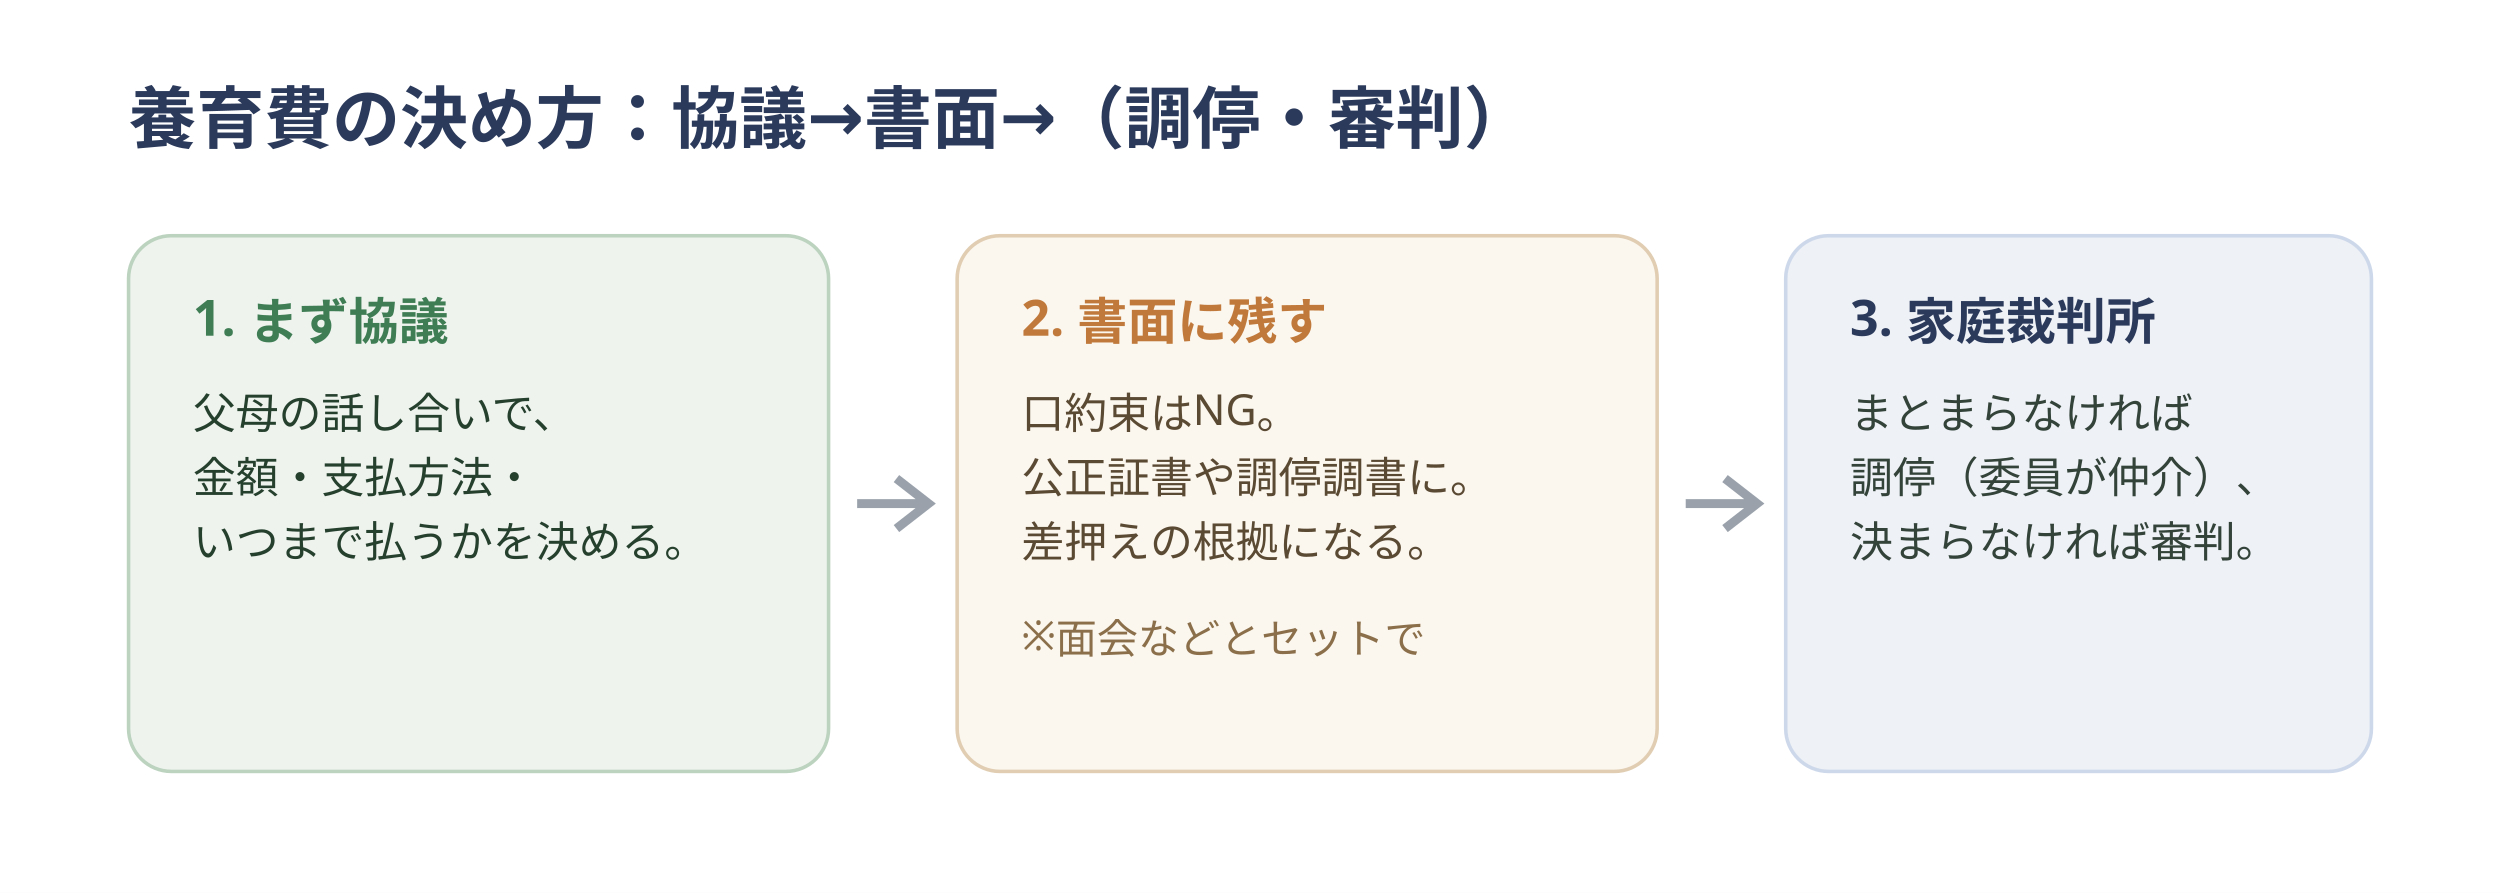
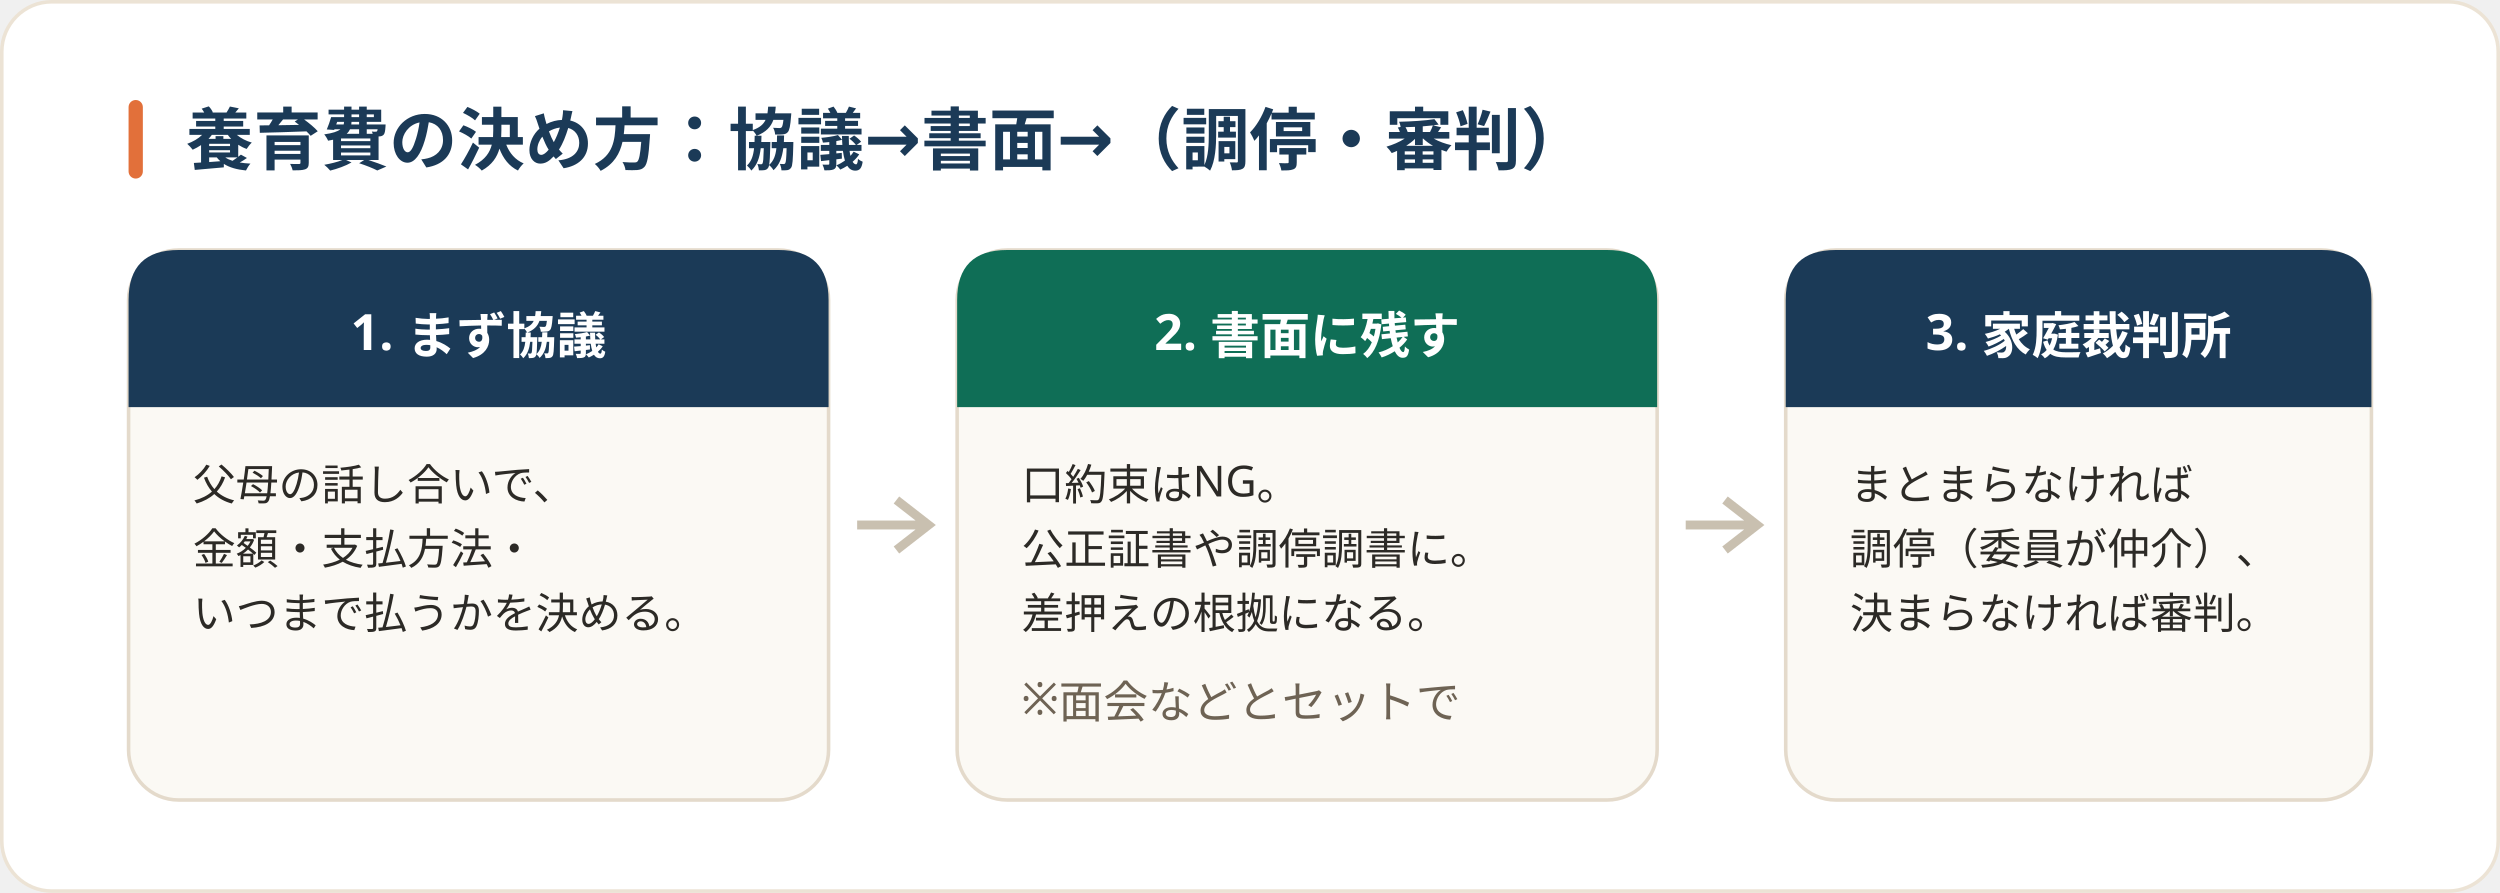
- <svg xmlns="http://www.w3.org/2000/svg" viewBox="0 0 700 250" role="img" aria-labelledby="t" font-family="'Noto Sans JP','Hiragino Kaku Gothic ProN',sans-serif">
-   <rect width="700" height="250" fill="#ffffff" />
-   <text x="36" y="40" font-size="19" font-weight="700" fill="#2b3a5b">養育費の決め方：協議→書面→（調停・審判）</text>
-   <rect x="36" y="66" width="196" height="150" rx="12" fill="#eef3ee" stroke="#bcd3bf" />
-   <text x="54" y="94" font-size="14" font-weight="700" fill="#3f7d54">1. まず協議</text>
-   <text x="54" y="120" font-size="12" fill="#26402e">父母の話し合いで、</text>
-   <text x="54" y="138" font-size="12" fill="#26402e">金額・支払方法・</text>
-   <text x="54" y="156" font-size="12" fill="#26402e">いつまで払うかを決める。</text>
-   <path d="M240 141 h20 m-9 -7 l9 7 l-9 7" fill="none" stroke="#9aa1ab" stroke-width="2.5" />
-   <rect x="268" y="66" width="196" height="150" rx="12" fill="#fbf6ee" stroke="#e0cdb2" />
-   <text x="286" y="94" font-size="14" font-weight="700" fill="#c0793a">2. 書面に残す</text>
-   <text x="286" y="120" font-size="12" fill="#5b4a33">口約束はNG。</text>
-   <text x="286" y="138" font-size="12" fill="#5b4a33">公正証書や調停調書に。</text>
-   <text x="286" y="156" font-size="12" fill="#5b4a33">差押えの根拠になる。</text>
-   <text x="286" y="182" font-size="11.5" fill="#8a6f4a">※面会などとセットで</text>
-   <path d="M472 141 h20 m-9 -7 l9 7 l-9 7" fill="none" stroke="#9aa1ab" stroke-width="2.5" />
-   <rect x="500" y="66" width="164" height="150" rx="12" fill="#eef1f6" stroke="#cdd8ea" />
-   <text x="518" y="94" font-size="14" font-weight="700" fill="#2b3a5b">3. 家庭裁判所</text>
-   <text x="518" y="120" font-size="12" fill="#33433a">まとまらなければ</text>
-   <text x="518" y="138" font-size="12" fill="#33433a">調停（委員が仲介）、</text>
-   <text x="518" y="156" font-size="12" fill="#33433a">決まらなければ審判。</text>
+ <svg xmlns="http://www.w3.org/2000/svg" viewBox="0 0 700 250" role="img" aria-labelledby="t" font-family="'Zen Kaku Gothic New','Noto Sans JP','Hiragino Kaku Gothic ProN',sans-serif">
+   <rect x="0.5" y="0.5" width="699" height="249" rx="14" fill="#FFFFFF" stroke="#ECE3D5" />
+   <rect x="36" y="28" width="4" height="22" rx="2" fill="#E2703A" />
+   <text x="52" y="46" font-size="19" font-weight="800" fill="#1B3A57">養育費の決め方：協議→書面→（調停・審判）</text>
+   <rect x="36" y="70" width="196" height="154" rx="14" fill="#FBF9F4" stroke="#E4DACB" />
+   <path d="M36 114 V84 Q36 70 50 70 H218 Q232 70 232 84 V114 Z" fill="#1B3A57" />
+   <text x="134" y="98" font-size="14" font-weight="700" fill="#FFFFFF" text-anchor="middle">1. まず協議</text>
+   <text x="54" y="140" font-size="12" fill="#2C2A26">父母の話し合いで、</text>
+   <text x="54" y="158" font-size="12" fill="#2C2A26">金額・支払方法・</text>
+   <text x="54" y="176" font-size="12" fill="#2C2A26">いつまで払うかを決める。</text>
+   <path d="M240 147 h20 m-9 -7 l9 7 l-9 7" fill="none" stroke="#C9C0B0" stroke-width="2.5" />
+   <rect x="268" y="70" width="196" height="154" rx="14" fill="#FBF9F4" stroke="#E4DACB" />
+   <path d="M268 114 V84 Q268 70 282 70 H450 Q464 70 464 84 V114 Z" fill="#0F6E56" />
+   <text x="366" y="98" font-size="14" font-weight="700" fill="#FFFFFF" text-anchor="middle">2. 書面に残す</text>
+   <text x="286" y="140" font-size="12" fill="#2C2A26">口約束はNG。</text>
+   <text x="286" y="158" font-size="12" fill="#2C2A26">公正証書や調停調書に。</text>
+   <text x="286" y="176" font-size="12" fill="#2C2A26">差押えの根拠になる。</text>
+   <text x="286" y="200" font-size="12.5" fill="#6E6354">※面会などとセットで</text>
+   <path d="M472 147 h20 m-9 -7 l9 7 l-9 7" fill="none" stroke="#C9C0B0" stroke-width="2.5" />
+   <rect x="500" y="70" width="164" height="154" rx="14" fill="#FBF9F4" stroke="#E4DACB" />
+   <path d="M500 114 V84 Q500 70 514 70 H650 Q664 70 664 84 V114 Z" fill="#1B3A57" />
+   <text x="582" y="98" font-size="14" font-weight="700" fill="#FFFFFF" text-anchor="middle">3. 家庭裁判所</text>
+   <text x="518" y="140" font-size="12" fill="#2C2A26">まとまらなければ</text>
+   <text x="518" y="158" font-size="12" fill="#2C2A26">調停（委員が仲介）、</text>
+   <text x="518" y="176" font-size="12" fill="#2C2A26">決まらなければ審判。</text>
</svg>
